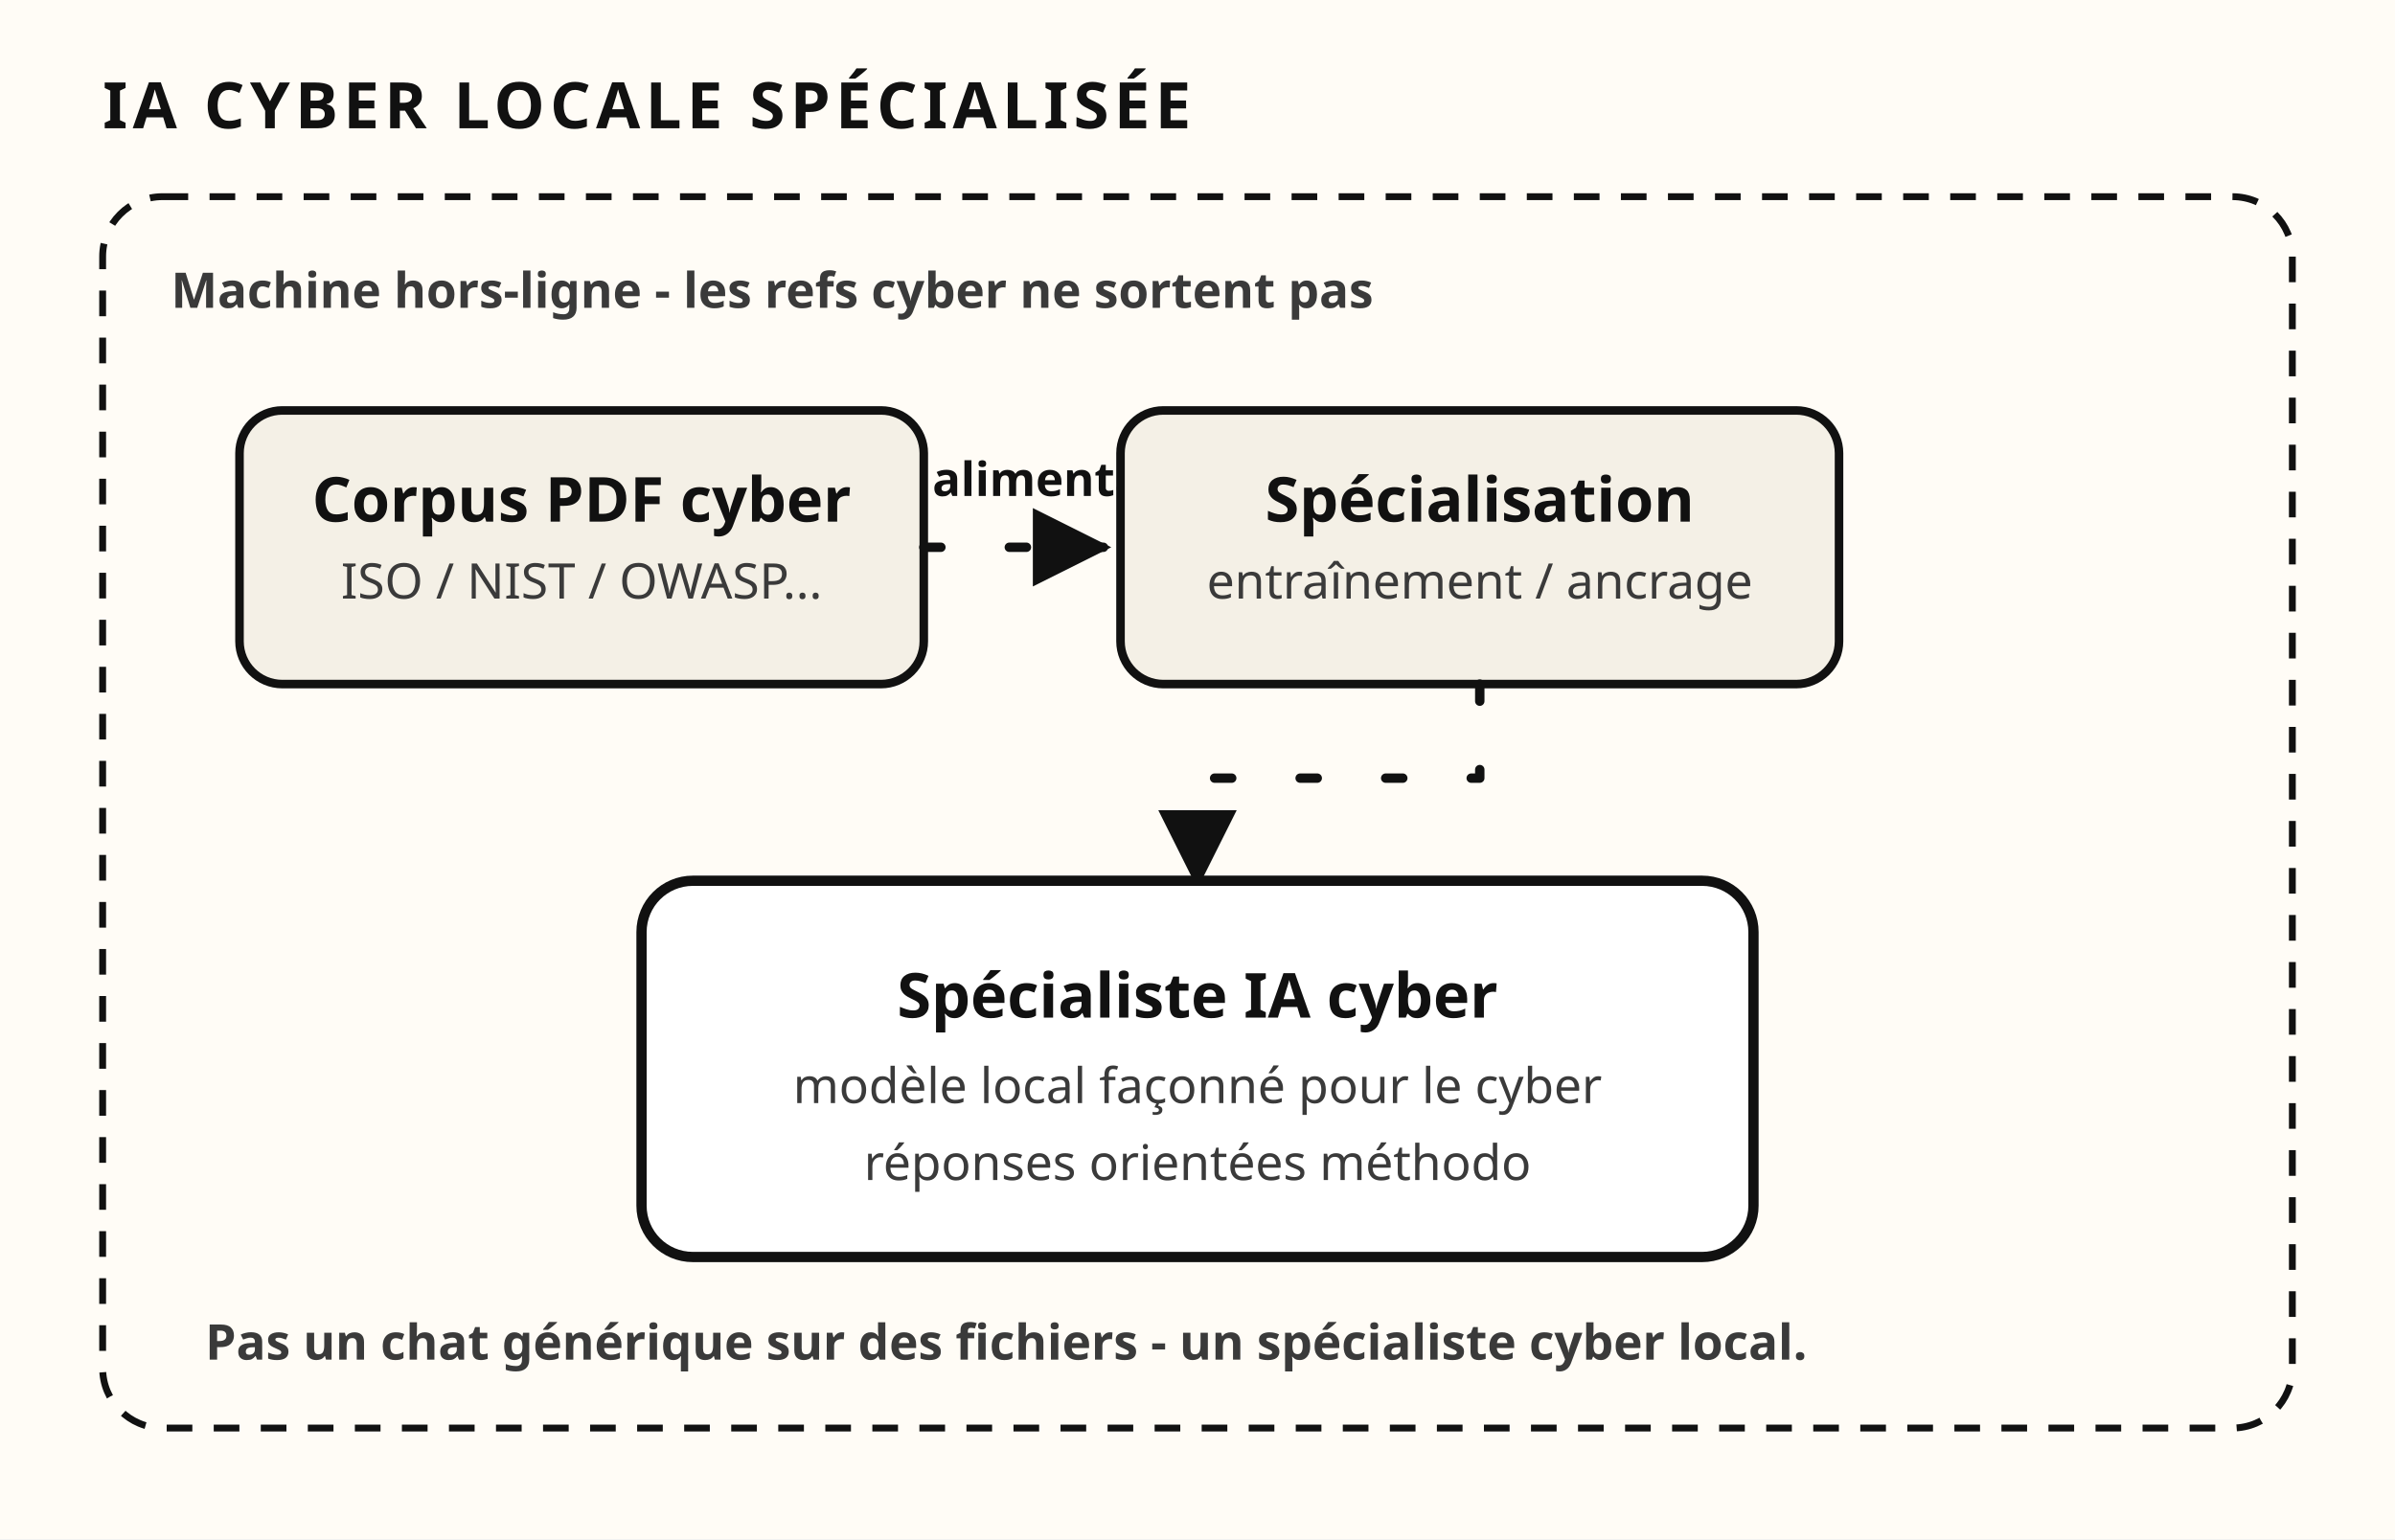
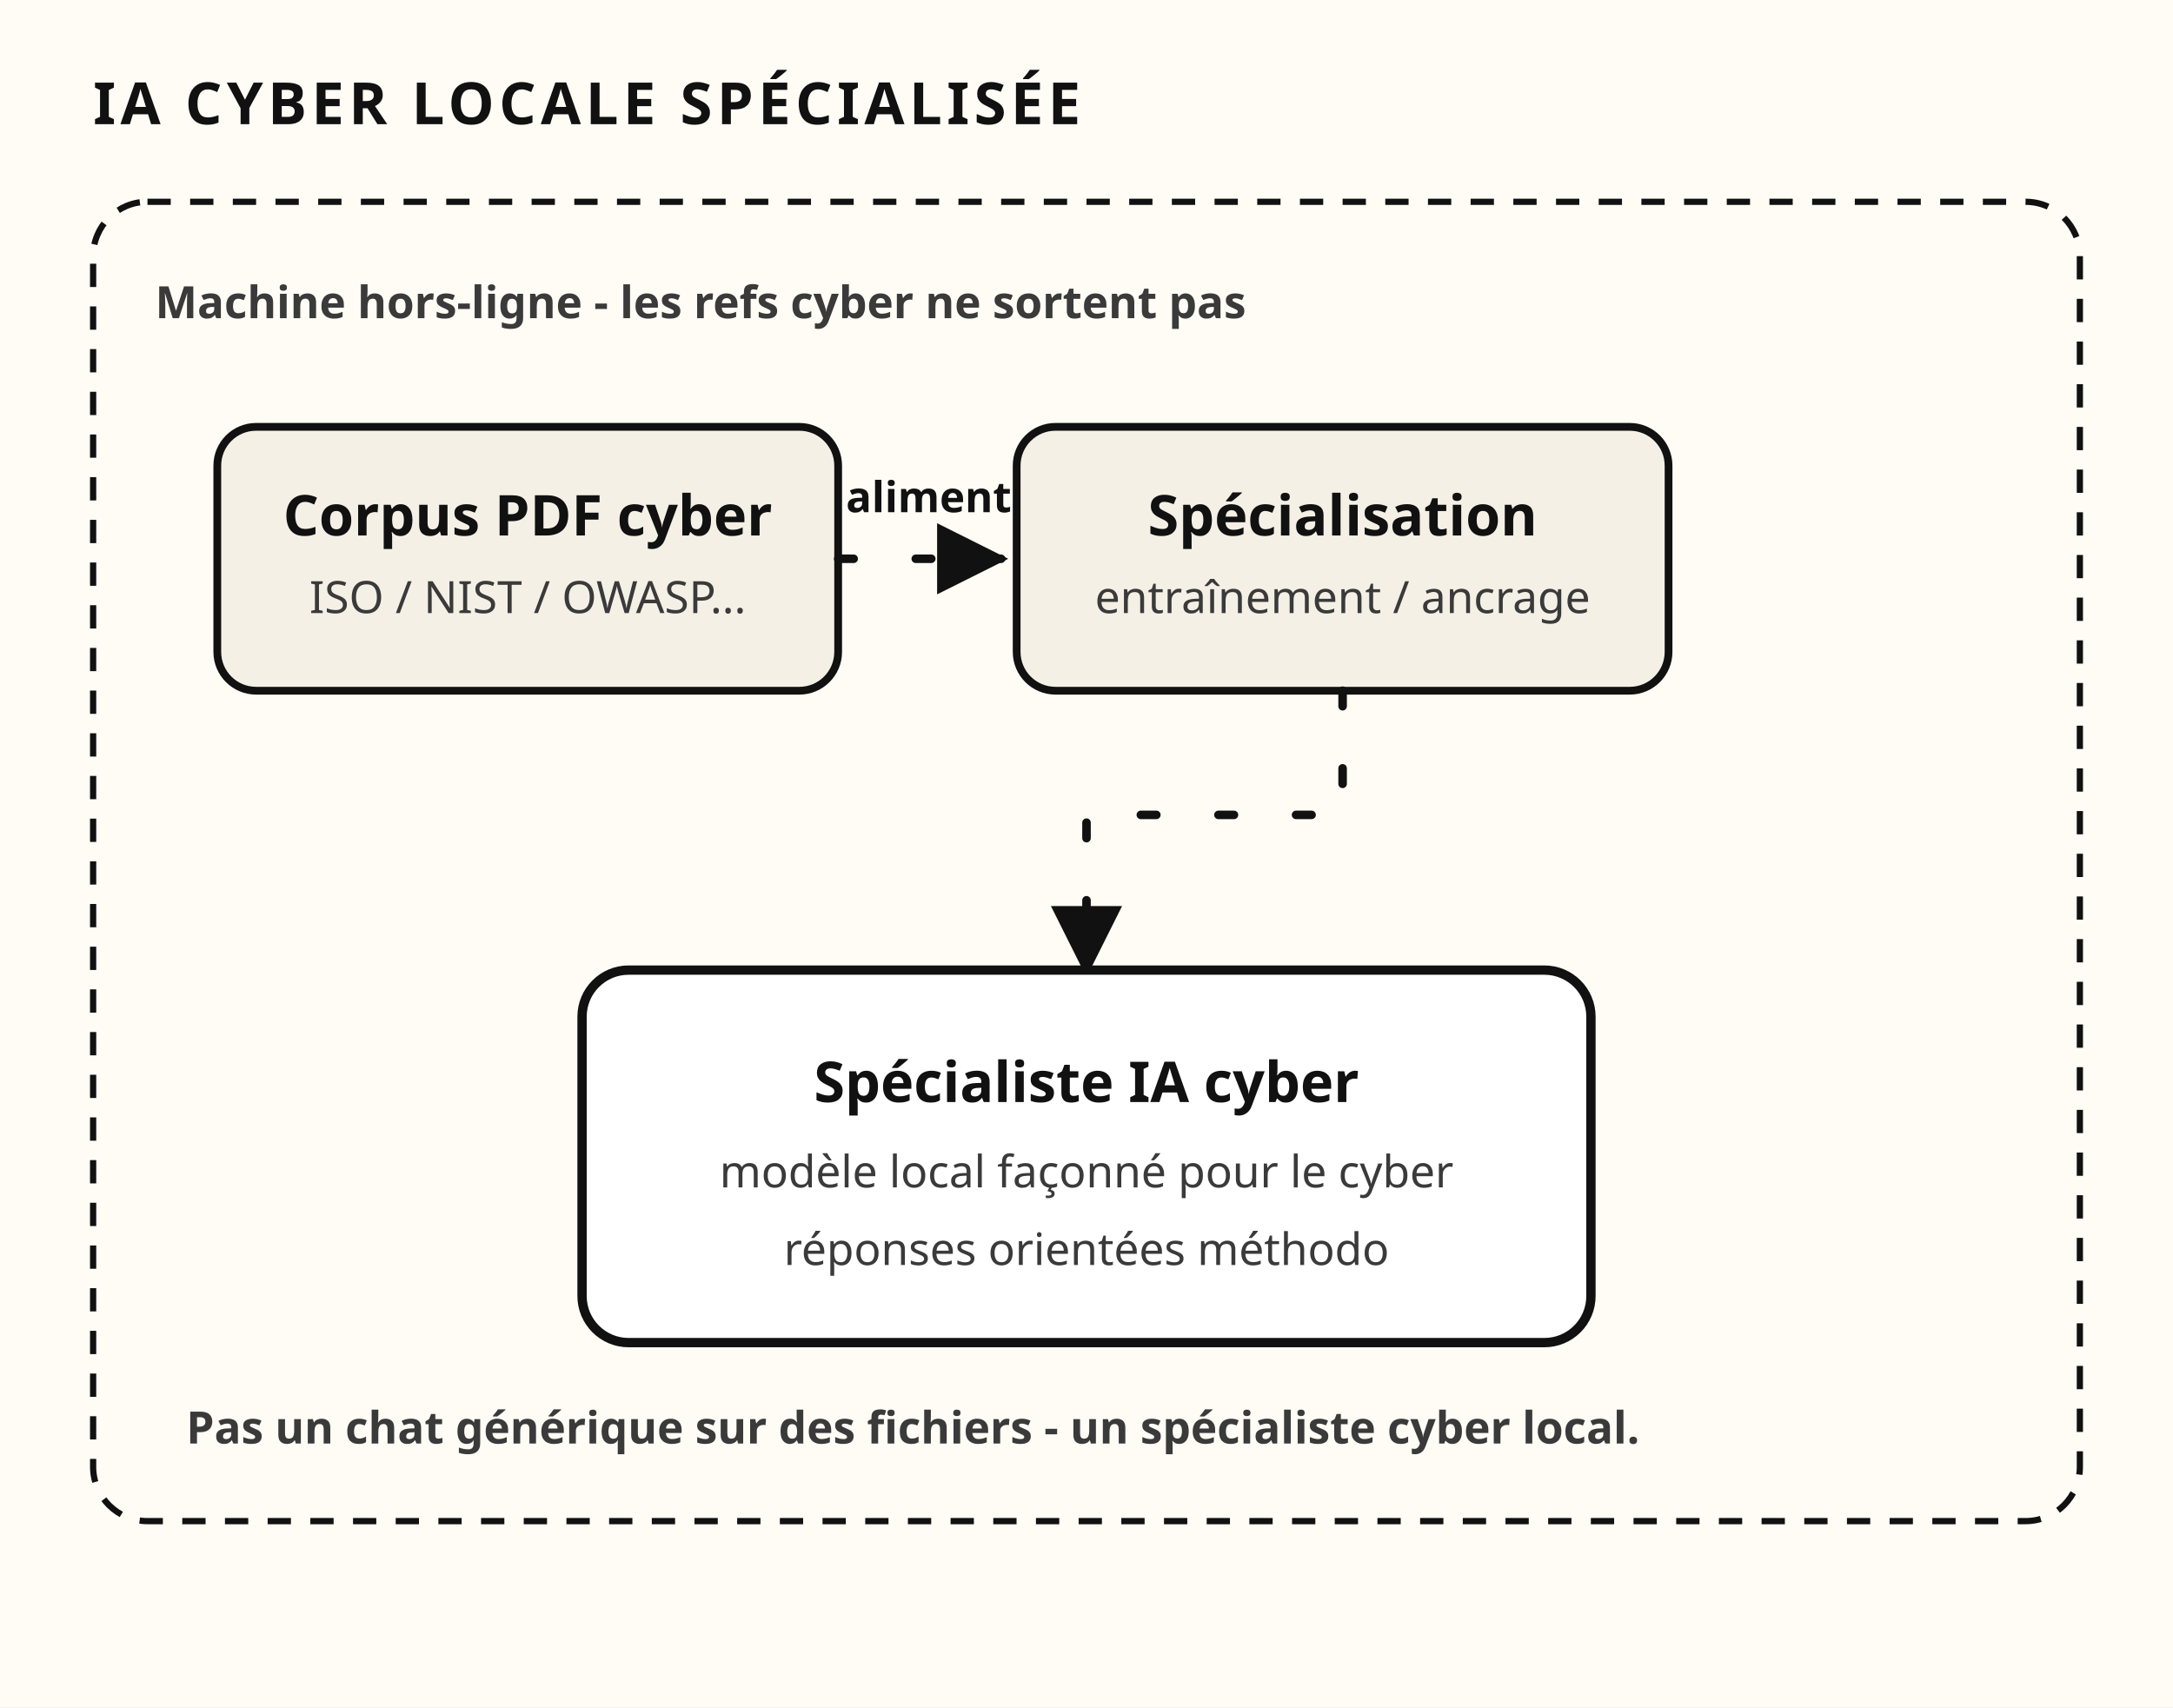
- <svg xmlns="http://www.w3.org/2000/svg" viewBox="0 0 560 360" role="img" aria-labelledby="t d">
+ <svg xmlns="http://www.w3.org/2000/svg" viewBox="0 0 560 440" role="img" aria-labelledby="t d">
  <defs>
    <marker id="a" viewBox="0 0 12 12" refX="10" refY="6" markerWidth="10" markerHeight="10" orient="auto-start-reverse">
      <path d="M1 1 L11 6 L1 11 Z" fill="#111" />
    </marker>
    <style>
      .bg { fill:#fffcf6; }
      .b { fill:#f4f0e6; stroke:#111; stroke-width:2; }
      .hi { fill:#fff; stroke:#111; stroke-width:2.4; }
      .out { fill:none; stroke:#111; stroke-width:1.6; stroke-dasharray:6 5; }
      .plane { fill:none; stroke:#111; stroke-width:1.8; stroke-dasharray:7 5; }
      .cloud { fill:none; stroke:#111; stroke-width:1.6; stroke-dasharray:6 5; }
      .title { font-family:Segoe UI,system-ui,sans-serif; font-size:15px; font-weight:800; letter-spacing:0.08em; fill:#111; }
      .lab { font-family:Segoe UI,system-ui,sans-serif; font-size:14.5px; font-weight:800; fill:#111; }
      .sub { font-family:Segoe UI,system-ui,sans-serif; font-size:11.5px; font-weight:500; fill:#3a3a3a; }
      .cap { font-family:Segoe UI,system-ui,sans-serif; font-size:11px; font-weight:800; letter-spacing:0.12em; fill:#111; }
      .line {
        stroke:#111; stroke-width:2.2; fill:none; marker-end:url(#a);
        stroke-linecap:round; stroke-linejoin:round;
        stroke-dasharray:9 11;
        animation: flow 1.05s linear infinite;
      }
-       /* RAG / corpus / ingest: slower packets */
      .line.ingest {
        stroke-dasharray: 4 16;
        animation: flow 1.7s linear infinite;
      }
-       /* Return / report path: slightly quicker */
      .line.return {
        stroke-dasharray: 10 8;
        animation: flow 0.85s linear infinite;
      }
      .line.stem {
        marker-end: none;
        stroke-dasharray: 9 11;
        animation: flow 1.05s linear infinite;
      }
      .hi.pulse {
        animation: node-pulse 2.6s ease-in-out infinite;
      }
      .lbl.flow-lbl {
        animation: lbl-pulse 2.2s ease-in-out infinite;
      }
      .lbl { font-family:Segoe UI,system-ui,sans-serif; font-size:11px; font-weight:700; fill:#111; }
      .foot { font-family:Segoe UI,system-ui,sans-serif; font-size:11.5px; font-weight:600; fill:#3a3a3a; }
      @keyframes flow {
        to { stroke-dashoffset: -20; }
      }
      @keyframes node-pulse {
        0%, 100% { stroke-width: 2.4; }
        50% { stroke-width: 3.4; }
      }
      @keyframes lbl-pulse {
        0%, 100% { opacity: 0.55; }
        50% { opacity: 1; }
      }
      @media (prefers-reduced-motion: reduce) {
        .line, .line.ingest, .line.return, .line.stem, .hi.pulse, .lbl.flow-lbl { animation: none; }
        .line, .line.ingest, .line.return, .line.stem { stroke-dasharray: none; }
      }
    </style>
  </defs>
-   <rect class="bg" width="560" height="360" />
-   <text x="24" y="30" class="title">IA CYBER LOCALE SPÉCIALISÉE</text>
-   <rect class="out" x="24" y="46" width="512" height="288" rx="14" />
-   <text x="40" y="72" class="foot">Machine hors-ligne - les refs cyber ne sortent pas</text>
-   <rect class="b" x="56" y="96" width="160" height="64" rx="10" />
-   <text x="136" y="122" text-anchor="middle" class="lab">Corpus PDF cyber</text>
-   <text x="136" y="140" text-anchor="middle" class="sub">ISO / NIST / OWASP...</text>
-   <line class="line ingest" x1="216" y1="128" x2="258" y2="128" />
-   <text x="218" y="116" class="lbl flow-lbl">alimentation manuelle</text>
-   <rect class="b" x="262" y="96" width="168" height="64" rx="10" />
-   <text x="346" y="122" text-anchor="middle" class="lab">Spécialisation</text>
-   <text x="346" y="140" text-anchor="middle" class="sub">entraînement / ancrage</text>
-   <path class="line ingest" d="M346 160 V182 H280 V206" />
-   <rect class="hi pulse" x="150" y="206" width="260" height="88" rx="12" />
-   <text x="280" y="238" text-anchor="middle" class="lab">Spécialiste IA cyber</text>
-   <text x="280" y="258" text-anchor="middle" class="sub">modèle local façonné pour le cyber</text>
-   <text x="280" y="276" text-anchor="middle" class="sub">réponses orientées méthodo</text>
-   <text x="48" y="318" class="foot">Pas un chat générique sur des fichiers - un spécialiste cyber local.</text>
+   <rect class="bg" width="560" height="440" />
+   <text x="24" y="32" class="title">IA CYBER LOCALE SPÉCIALISÉE</text>
+   <rect class="out" x="24" y="52" width="512" height="340" rx="14" />
+   <text x="40" y="82" class="foot">Machine hors-ligne - les refs cyber ne sortent pas</text>
+   <rect class="b" x="56" y="110" width="160" height="68" rx="10" />
+   <text x="136" y="138" text-anchor="middle" class="lab">Corpus PDF cyber</text>
+   <text x="136" y="158" text-anchor="middle" class="sub">ISO / NIST / OWASP...</text>
+   <line class="line ingest" x1="216" y1="144" x2="258" y2="144" />
+   <text x="218" y="132" class="lbl flow-lbl">alimentation manuelle</text>
+   <rect class="b" x="262" y="110" width="168" height="68" rx="10" />
+   <text x="346" y="138" text-anchor="middle" class="lab">Spécialisation</text>
+   <text x="346" y="158" text-anchor="middle" class="sub">entraînement / ancrage</text>
+   <path class="line ingest" d="M346 178 V210 H280 V250" />
+   <rect class="hi pulse" x="150" y="250" width="260" height="96" rx="12" />
+   <text x="280" y="284" text-anchor="middle" class="lab">Spécialiste IA cyber</text>
+   <text x="280" y="306" text-anchor="middle" class="sub">modèle local façonné pour le cyber</text>
+   <text x="280" y="326" text-anchor="middle" class="sub">réponses orientées méthodo</text>
+   <text x="48" y="372" class="foot">Pas un chat générique sur des fichiers - un spécialiste cyber local.</text>
</svg>
